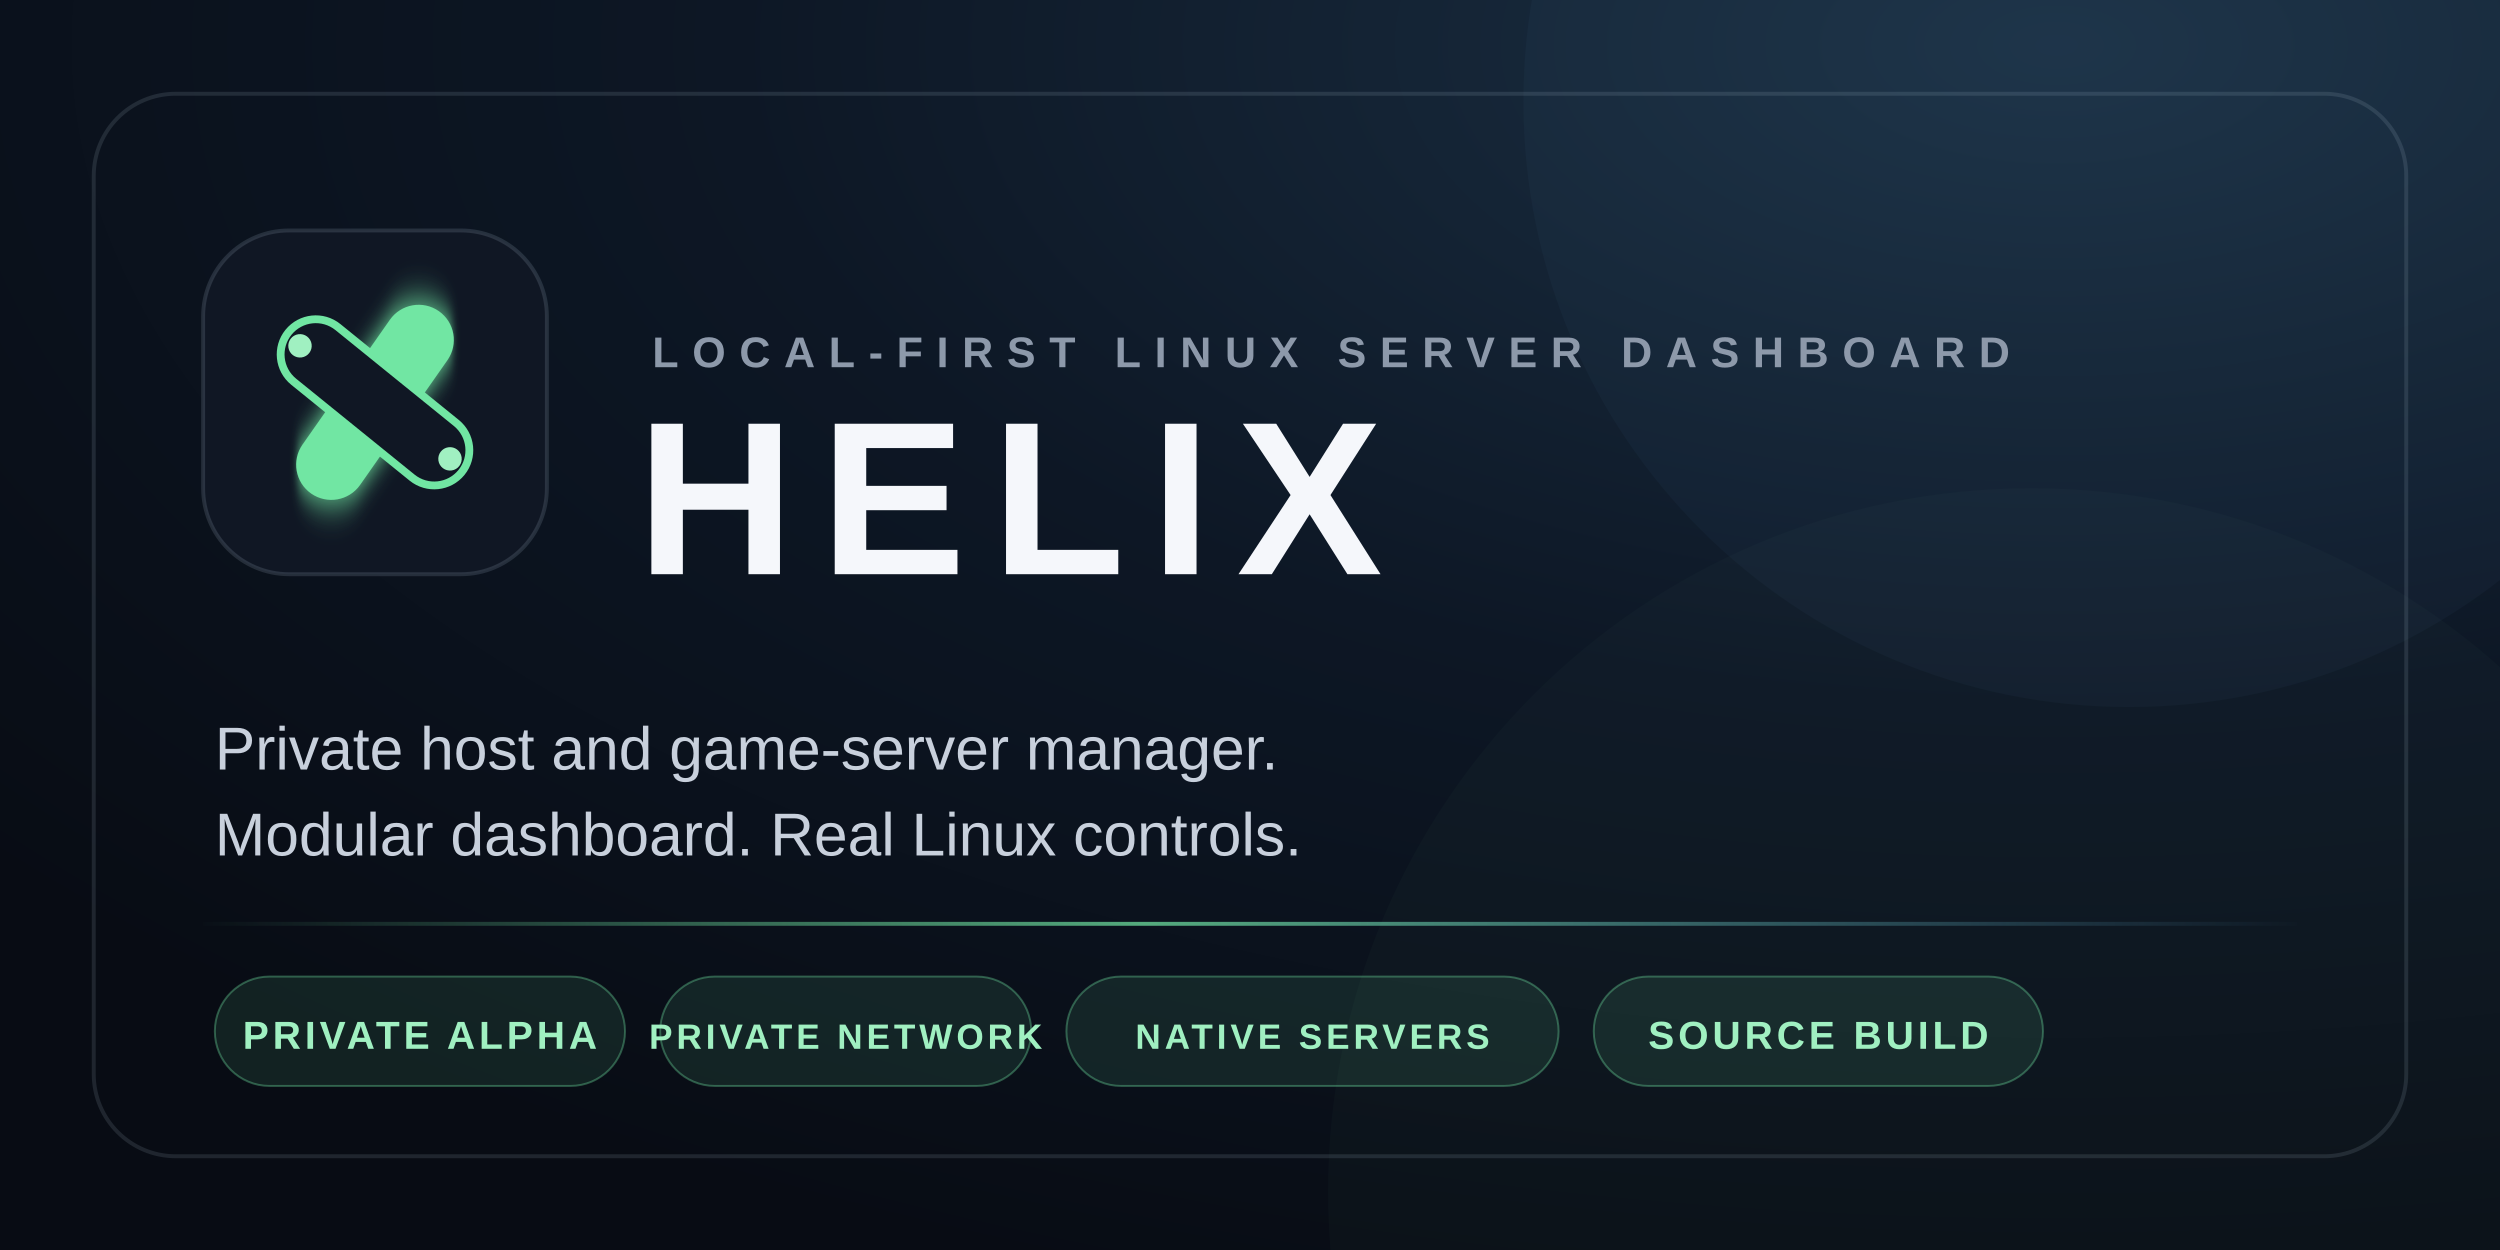
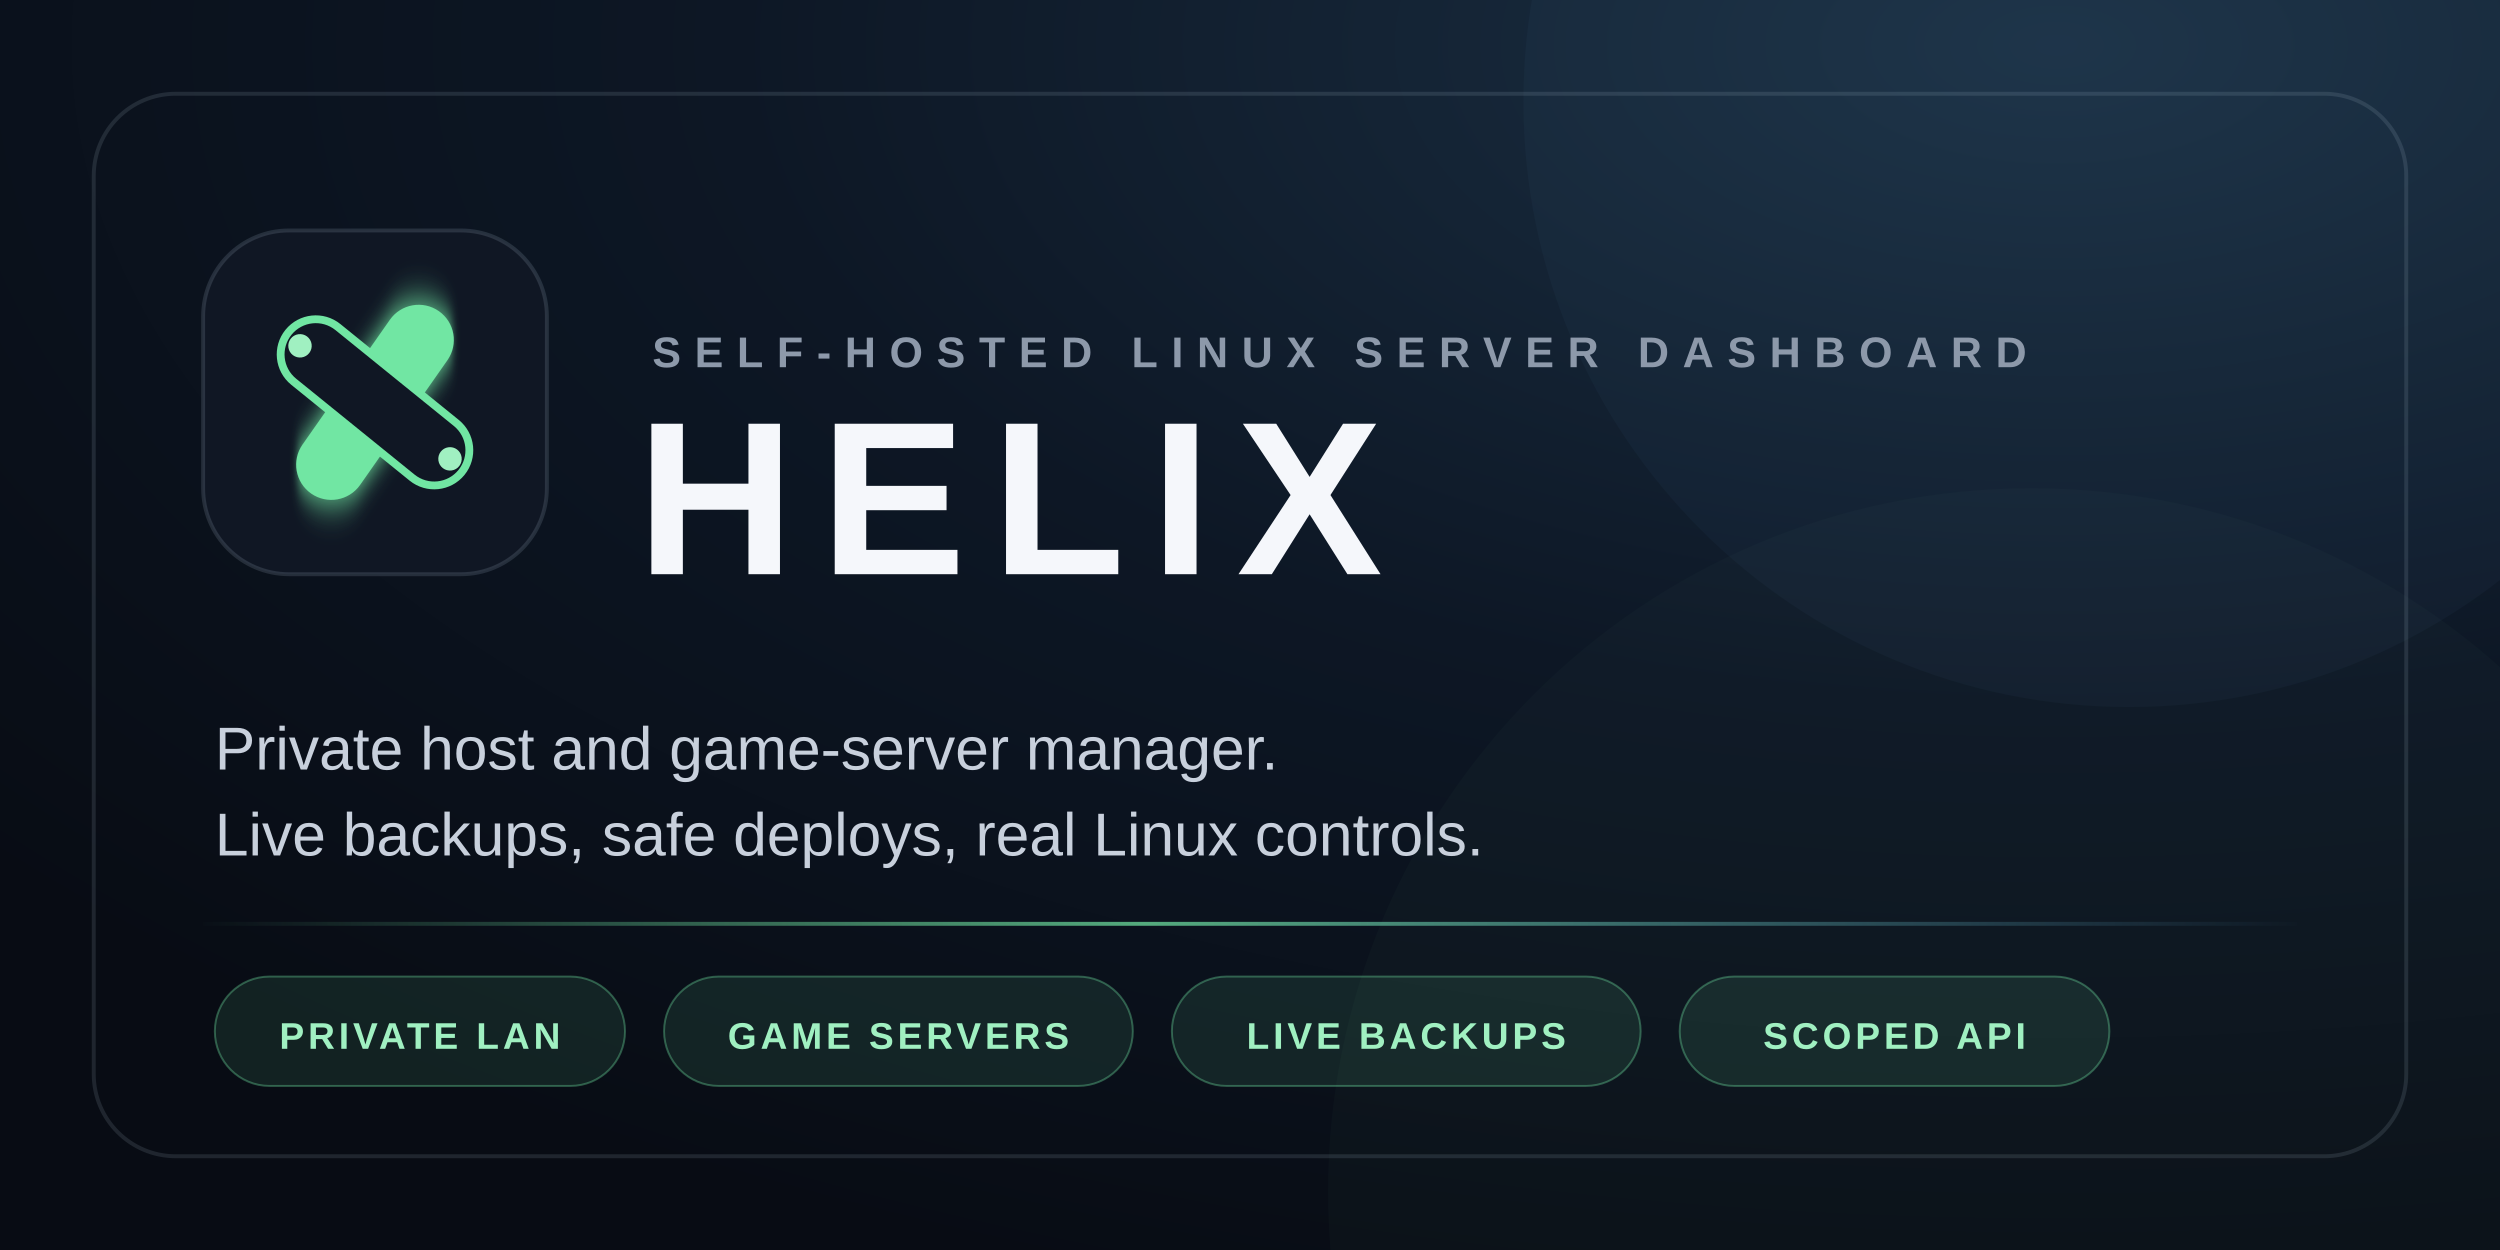
<svg xmlns="http://www.w3.org/2000/svg" width="1280" height="640" viewBox="0 0 1280 640" role="img" aria-labelledby="title desc">
  <defs>
    <radialGradient id="background" cx="82%" cy="4%" r="105%">
      <stop offset="0" stop-color="#1b3044" />
      <stop offset="0.5" stop-color="#0d1725" />
      <stop offset="1" stop-color="#080c14" />
    </radialGradient>
    <linearGradient id="line" x1="0" x2="1">
      <stop stop-color="#71e6a3" stop-opacity="0" />
      <stop offset="0.45" stop-color="#71e6a3" stop-opacity="0.72" />
      <stop offset="1" stop-color="#72c9ff" stop-opacity="0" />
    </linearGradient>
    <filter id="glow" x="-60%" y="-60%" width="220%" height="220%">
      <feGaussianBlur stdDeviation="7" result="blur" />
      <feMerge>
        <feMergeNode in="blur" />
        <feMergeNode in="SourceGraphic" />
      </feMerge>
    </filter>
  </defs>
  <rect width="1280" height="640" fill="url(#background)" />
  <circle cx="1090" cy="52" r="310" fill="#72c9ff" opacity="0.035" />
  <circle cx="1040" cy="610" r="360" fill="#71e6a3" opacity="0.025" />
  <rect x="48" y="48" width="1184" height="544" rx="42" fill="none" stroke="#bed0e2" stroke-opacity="0.13" stroke-width="2" />
  <rect x="104" y="118" width="176" height="176" rx="44" fill="#101724" stroke="#bed0e2" stroke-opacity="0.15" stroke-width="2" />
  <g transform="translate(104 118) rotate(-8 88 88)">
    <rect x="70" y="31" width="36" height="114" rx="18" transform="rotate(43 88 88)" fill="#71e6a3" filter="url(#glow)" />
    <rect x="70" y="31" width="36" height="114" rx="18" transform="rotate(-43 88 88)" fill="#101724" stroke="#71e6a3" stroke-width="4" />
    <circle cx="54" cy="54" r="6" fill="#a0f0c1" />
    <circle cx="122" cy="122" r="6" fill="#a0f0c1" />
  </g>
-   <text x="334" y="188" fill="#8d99aa" font-family="Segoe UI, Arial, sans-serif" font-size="22" font-weight="700" letter-spacing="7">LOCAL-FIRST LINUX SERVER DASHBOARD</text>
+   <text x="334" y="188" fill="#8d99aa" font-family="Segoe UI, Arial, sans-serif" font-size="22" font-weight="700" letter-spacing="7">SELF-HOSTED LINUX SERVER DASHBOARD</text>
  <text x="326" y="294" fill="#f5f7fb" font-family="Segoe UI, Arial, sans-serif" font-size="112" font-weight="800" letter-spacing="13">HELIX</text>
  <text x="110" y="394" fill="#c8d0dc" font-family="Segoe UI, Arial, sans-serif" font-size="31" font-weight="400">Private host and game-server manager.</text>
-   <text x="110" y="438" fill="#c8d0dc" font-family="Segoe UI, Arial, sans-serif" font-size="31" font-weight="400">Modular dashboard. Real Linux controls.</text>
+   <text x="110" y="438" fill="#c8d0dc" font-family="Segoe UI, Arial, sans-serif" font-size="31" font-weight="400">Live backups, safe deploys, real Linux controls.</text>
  <rect x="110" y="500" width="210" height="56" rx="28" fill="#71e6a3" fill-opacity="0.10" stroke="#71e6a3" stroke-opacity="0.35" />
-   <rect x="338" y="500" width="190" height="56" rx="28" fill="#71e6a3" fill-opacity="0.10" stroke="#71e6a3" stroke-opacity="0.35" />
-   <rect x="546" y="500" width="252" height="56" rx="28" fill="#71e6a3" fill-opacity="0.10" stroke="#71e6a3" stroke-opacity="0.35" />
-   <rect x="816" y="500" width="230" height="56" rx="28" fill="#71e6a3" fill-opacity="0.10" stroke="#71e6a3" stroke-opacity="0.35" />
-   <text x="215" y="537" text-anchor="middle" fill="#a0f0c1" font-family="Segoe UI, Arial, sans-serif" font-size="20" font-weight="700" letter-spacing="2">PRIVATE ALPHA</text>
-   <text x="433" y="537" text-anchor="middle" fill="#a0f0c1" font-family="Segoe UI, Arial, sans-serif" font-size="18" font-weight="700" letter-spacing="2">PRIVATE NETWORK</text>
-   <text x="672" y="537" text-anchor="middle" fill="#a0f0c1" font-family="Segoe UI, Arial, sans-serif" font-size="18" font-weight="700" letter-spacing="2">NATIVE SERVERS</text>
-   <text x="931" y="537" text-anchor="middle" fill="#a0f0c1" font-family="Segoe UI, Arial, sans-serif" font-size="20" font-weight="700" letter-spacing="2">SOURCE BUILD</text>
+   <rect x="340" y="500" width="240" height="56" rx="28" fill="#71e6a3" fill-opacity="0.10" stroke="#71e6a3" stroke-opacity="0.35" />
+   <rect x="600" y="500" width="240" height="56" rx="28" fill="#71e6a3" fill-opacity="0.10" stroke="#71e6a3" stroke-opacity="0.35" />
+   <rect x="860" y="500" width="220" height="56" rx="28" fill="#71e6a3" fill-opacity="0.10" stroke="#71e6a3" stroke-opacity="0.35" />
+   <text x="215" y="537" text-anchor="middle" fill="#a0f0c1" font-family="Segoe UI, Arial, sans-serif" font-size="19" font-weight="700" letter-spacing="2">PRIVATE LAN</text>
+   <text x="460" y="537" text-anchor="middle" fill="#a0f0c1" font-family="Segoe UI, Arial, sans-serif" font-size="19" font-weight="700" letter-spacing="2">GAME SERVERS</text>
+   <text x="720" y="537" text-anchor="middle" fill="#a0f0c1" font-family="Segoe UI, Arial, sans-serif" font-size="19" font-weight="700" letter-spacing="2">LIVE BACKUPS</text>
+   <text x="970" y="537" text-anchor="middle" fill="#a0f0c1" font-family="Segoe UI, Arial, sans-serif" font-size="19" font-weight="700" letter-spacing="2">SCOPED API</text>
  <rect x="104" y="472" width="1072" height="2" fill="url(#line)" />
</svg>
